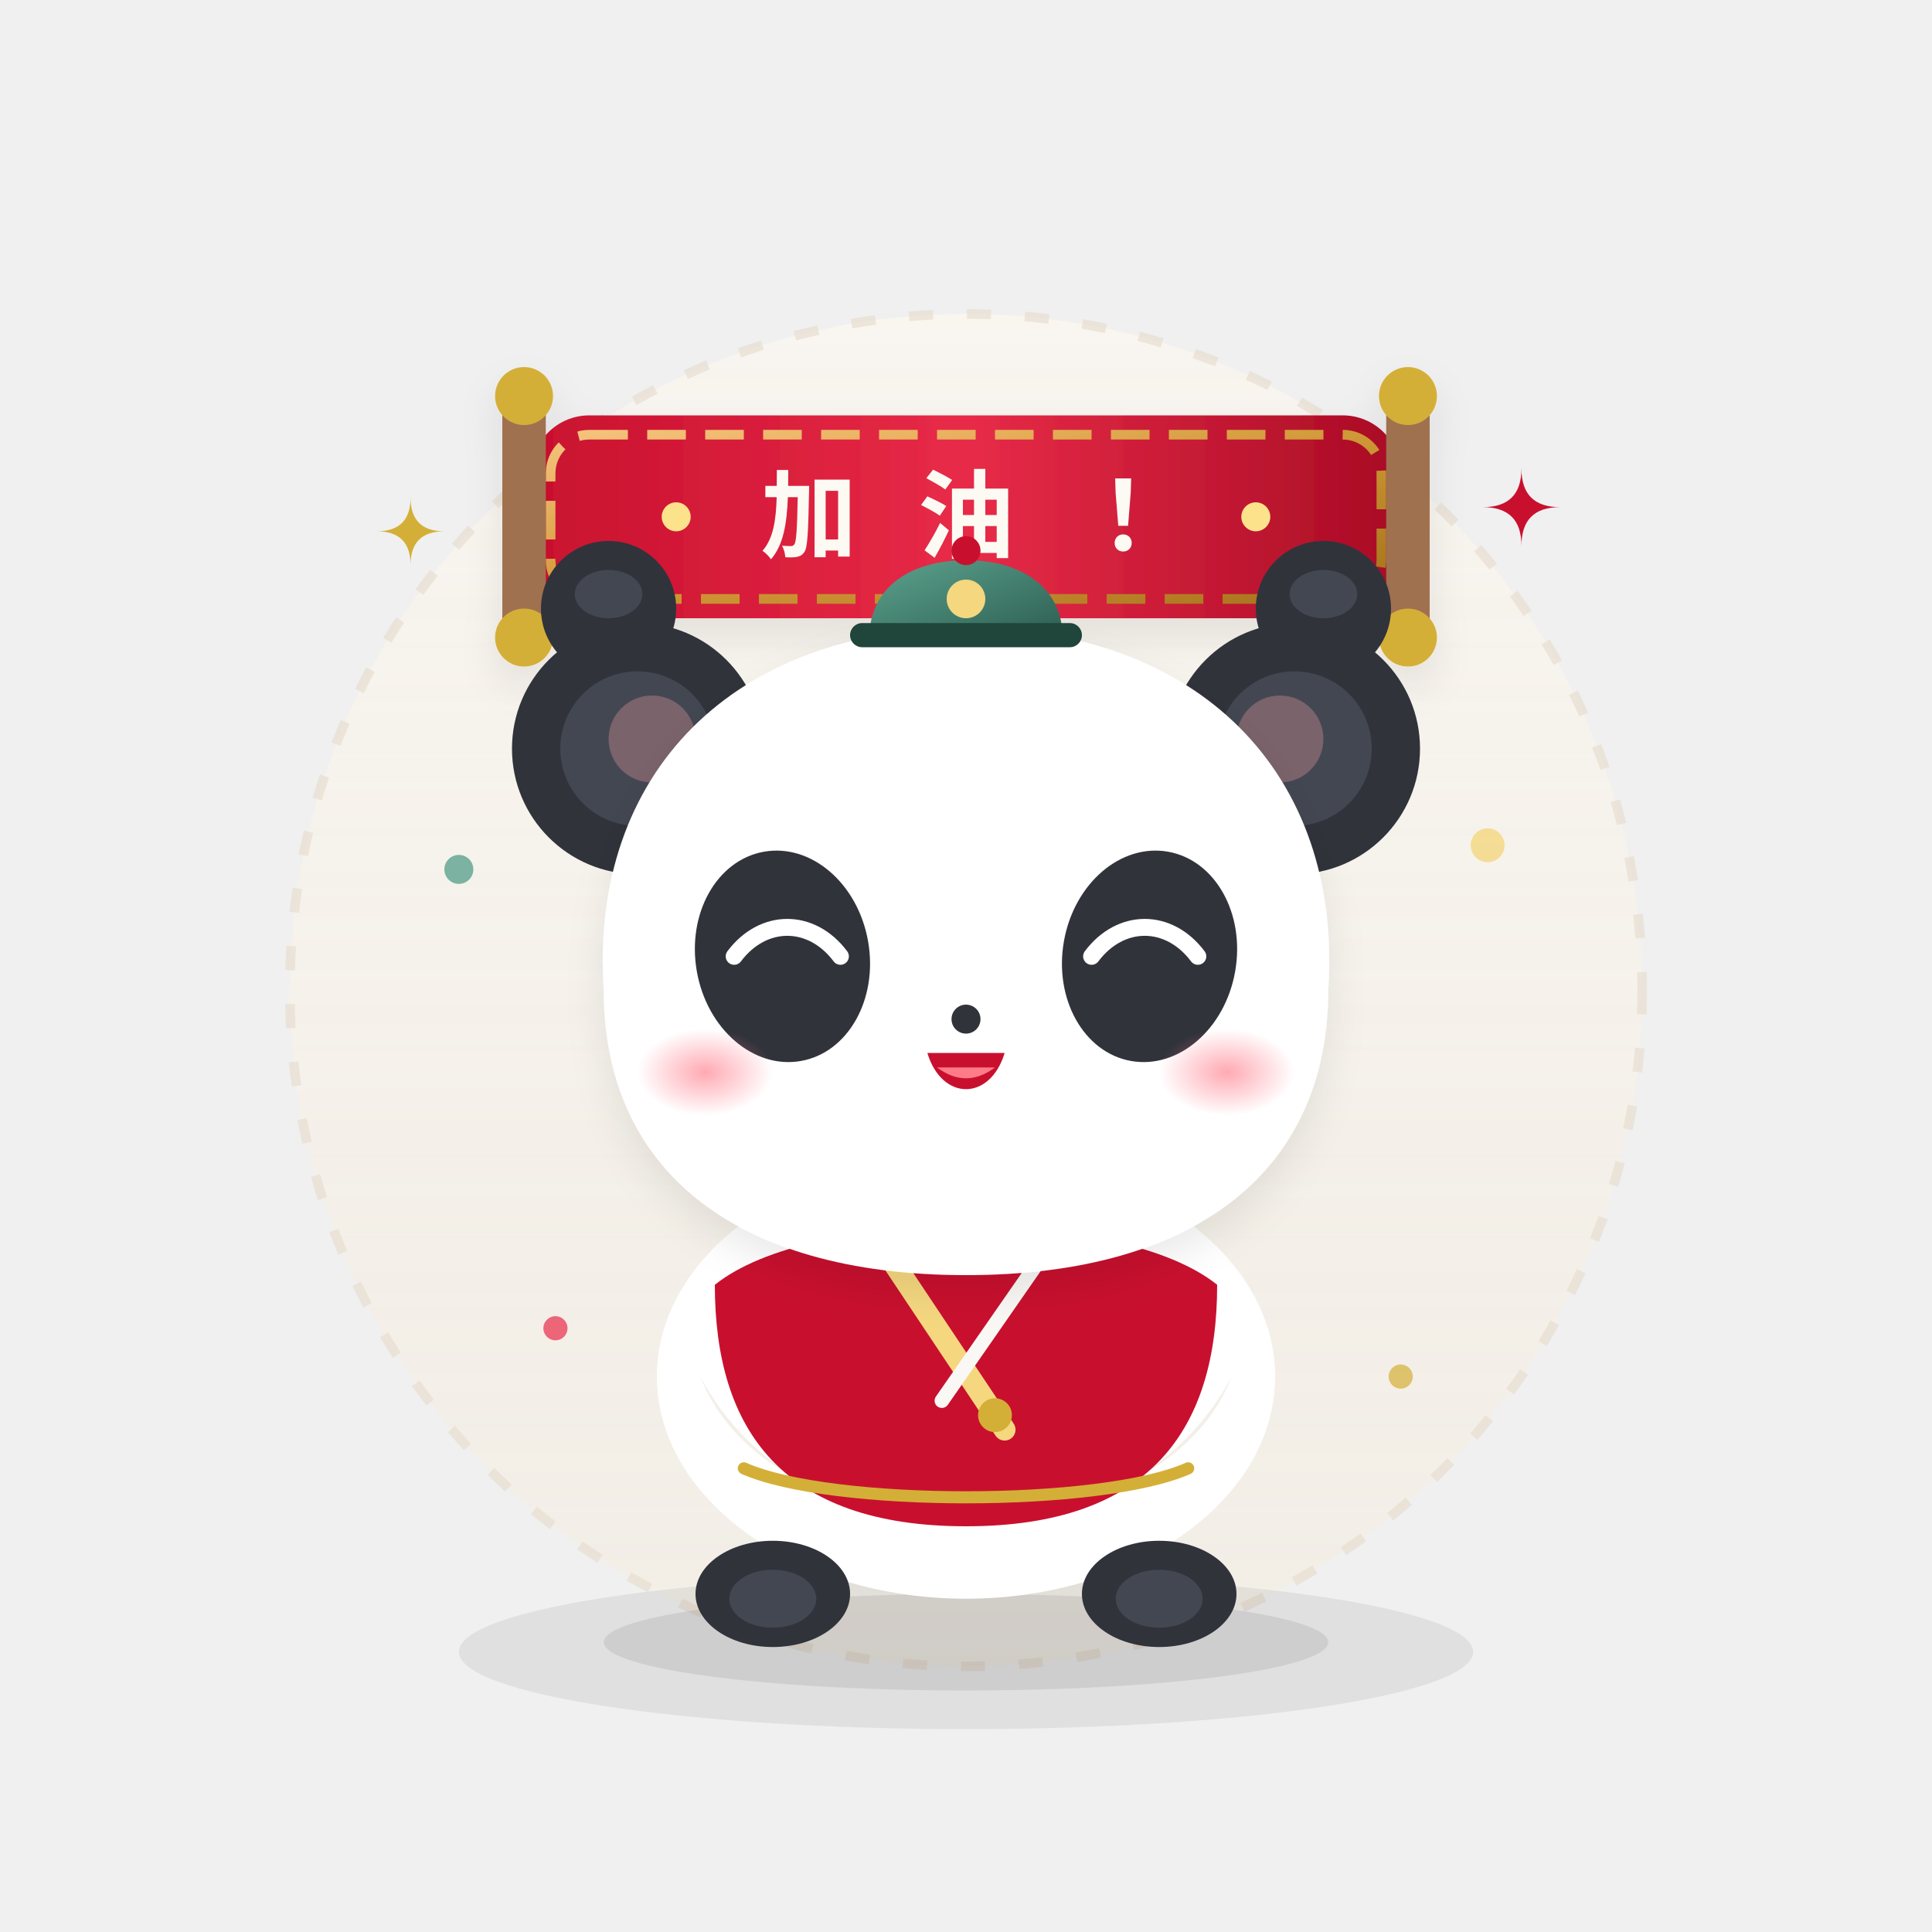
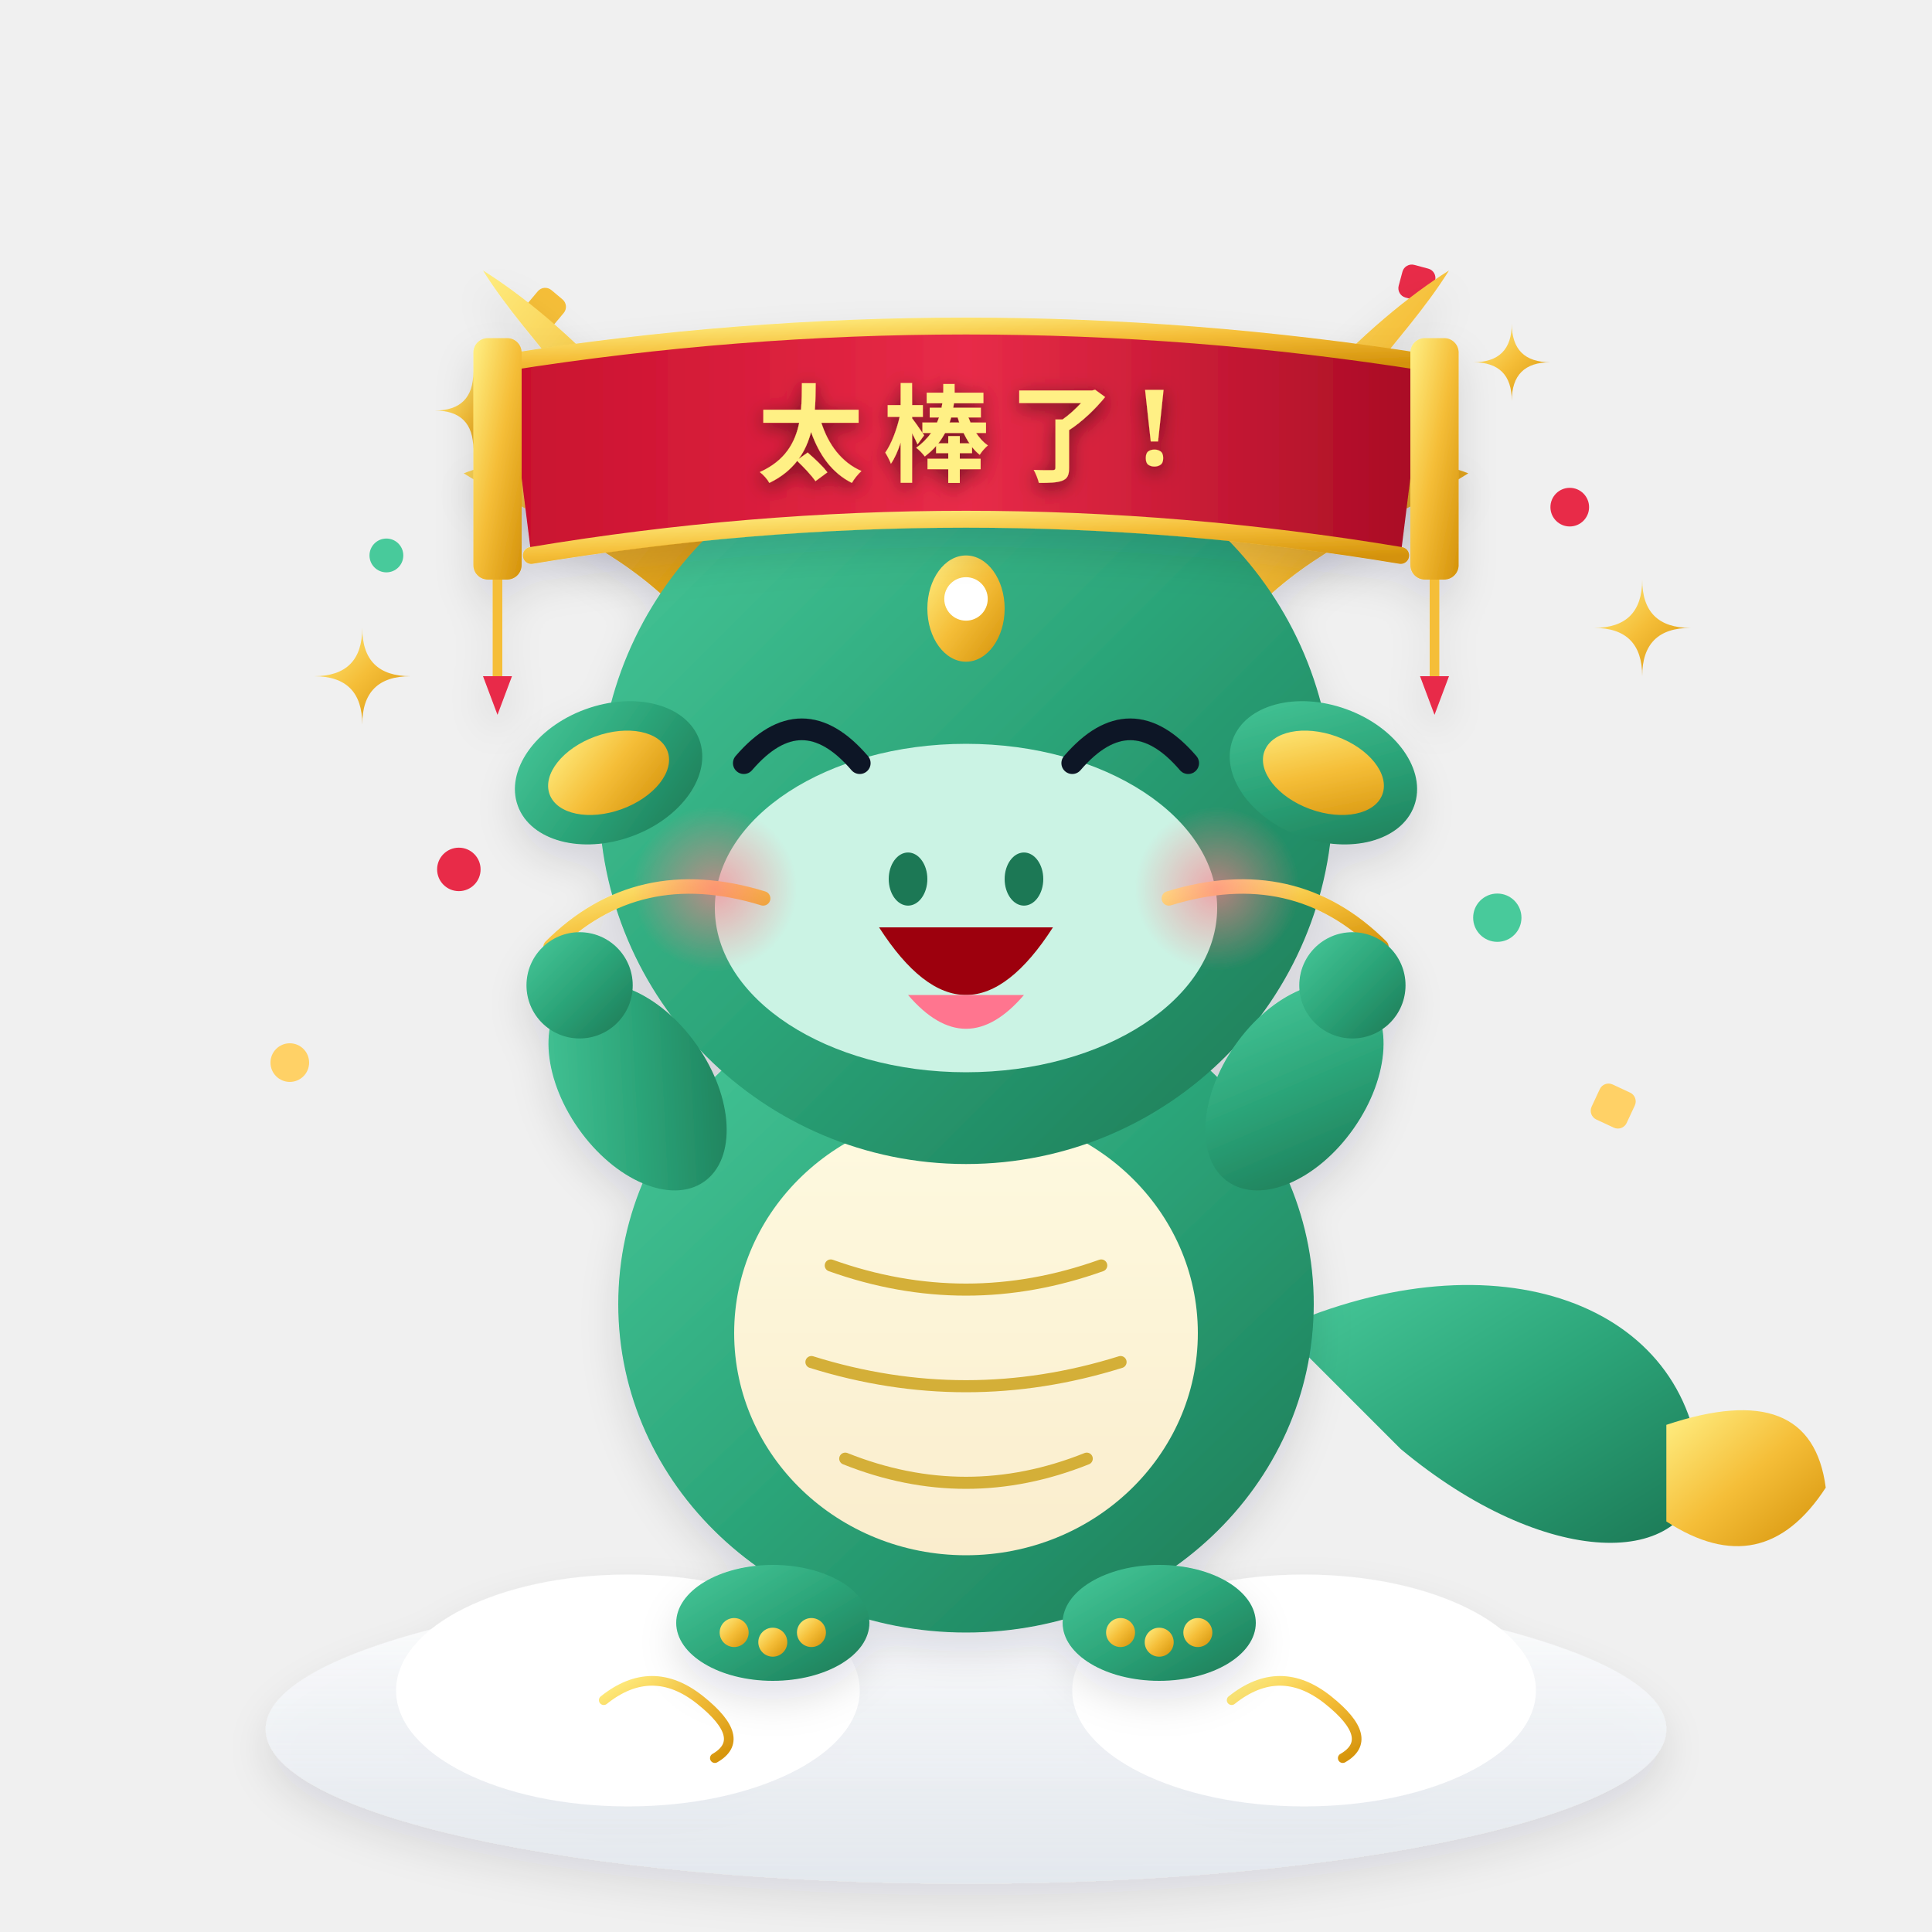
<svg xmlns="http://www.w3.org/2000/svg" viewBox="0 0 400 400" width="100%" height="100%">
  <defs>
-     <linearGradient id="cheerCloudGrad" x1="0%" y1="0%" x2="0%" y2="100%">
-       <stop offset="0%" stop-color="#fff9f0" stop-opacity="0.95" />
-       <stop offset="100%" stop-color="#f5ecdb" stop-opacity="0.75" />
+     <linearGradient id="cheerJadeGrad" x1="0%" y1="0%" x2="100%" y2="100%">
+       <stop offset="0%" stop-color="#48ca9b" />
+       <stop offset="50%" stop-color="#2ca579" />
+       <stop offset="100%" stop-color="#1b7855" />
    </linearGradient>
    <linearGradient id="cheerGoldGrad" x1="0%" y1="0%" x2="100%" y2="100%">
-       <stop offset="0%" stop-color="#fce28b" />
-       <stop offset="50%" stop-color="#d4af37" />
-       <stop offset="100%" stop-color="#a3821a" />
+       <stop offset="0%" stop-color="#fff085" />
+       <stop offset="50%" stop-color="#f5be38" />
+       <stop offset="100%" stop-color="#d4920a" />
+     </linearGradient>
+     <linearGradient id="cheerBellyGrad" x1="0%" y1="0%" x2="0%" y2="100%">
+       <stop offset="0%" stop-color="#fefae0" />
+       <stop offset="100%" stop-color="#faedcd" />
    </linearGradient>
    <linearGradient id="bannerRedGrad" x1="0%" y1="0%" x2="100%" y2="0%">
      <stop offset="0%" stop-color="#c8102e" />
      <stop offset="50%" stop-color="#e82b48" />
      <stop offset="100%" stop-color="#a80b24" />
    </linearGradient>
-     <linearGradient id="cheerJadeGrad" x1="0%" y1="0%" x2="100%" y2="100%">
-       <stop offset="0%" stop-color="#5ca38e" />
-       <stop offset="100%" stop-color="#2d5e51" />
+     <linearGradient id="cheerCloudGrad" x1="0%" y1="0%" x2="0%" y2="100%">
+       <stop offset="0%" stop-color="#ffffff" stop-opacity="0.95" />
+       <stop offset="100%" stop-color="#e2e8f0" stop-opacity="0.75" />
    </linearGradient>
    <radialGradient id="cheerBlush" cx="50%" cy="50%" r="50%">
      <stop offset="0%" stop-color="#ff7b89" stop-opacity="0.65" />
      <stop offset="100%" stop-color="#ff7b89" stop-opacity="0" />
    </radialGradient>
-     <filter id="softShadow" x="-20%" y="-20%" width="140%" height="140%">
-       <feDropShadow dx="0" dy="4" stdDeviation="4" flood-color="#2b2b2b" flood-opacity="0.08" />
+     <filter id="cheerShadow" x="-20%" y="-20%" width="140%" height="140%">
+       <feDropShadow dx="0" dy="4" stdDeviation="4" flood-color="#0f172a" flood-opacity="0.12" />
    </filter>
  </defs>
  <style>
-     /* CSS Animations for lively cheering panda */
-     .cheer-bounce {
-       animation: cheerBounce 2.8s ease-in-out infinite;
-       transform-origin: 200px 320px;
+     .cheer-jump {
+       animation: dragonCheerJump 2.4s ease-in-out infinite;
+       transform-origin: 200px 300px;
    }
    .banner-wave {
-       animation: bannerWave 2.8s ease-in-out infinite;
-       transform-origin: 200px 105px;
+       animation: bannerWave 2.4s ease-in-out infinite;
+       transform-origin: 200px 90px;
+     }
+     .tail-wag {
+       animation: tailCheerWag 1.8s ease-in-out infinite;
+       transform-origin: 270px 290px;
    }
    .confetti-pop-1 {
-       animation: popSparkle 2.2s ease-in-out infinite alternate;
+       animation: popSparkle 2s ease-in-out infinite alternate;
    }
    .confetti-pop-2 {
-       animation: popSparkle 2.2s ease-in-out infinite alternate 1.1s;
-     }
-     .ears-wiggle {
-       animation: earTwitch 3.4s ease-in-out infinite;
-       transform-origin: 200px 175px;
+       animation: popSparkle 2s ease-in-out infinite alternate 1s;
    }

-     @keyframes cheerBounce {
+     @keyframes dragonCheerJump {
      0%, 100% {
-         transform: translateY(0) scale(1, 1);
+         transform: translateY(0) scale(1);
      }
-       30% {
-         transform: translateY(-8px) scale(1.02, 0.98);
-       }
-       50% {
-         transform: translateY(-12px) scale(0.98, 1.02);
+       40% {
+         transform: translateY(-16px) scale(1.03);
      }
      70% {
-         transform: translateY(-2px) scale(1.01, 0.99);
+         transform: translateY(-6px) scale(1.01);
      }
    }
- 
    @keyframes bannerWave {
      0%, 100% {
-         transform: rotate(-1deg);
+         transform: rotate(0deg);
      }
      50% {
        transform: rotate(2deg) translateY(-2px);
      }
    }
- 
+     @keyframes tailCheerWag {
+       0%, 100% {
+         transform: rotate(-4deg);
+       }
+       50% {
+         transform: rotate(10deg);
+       }
+     }
    @keyframes popSparkle {
      0% {
-         opacity: 0.3;
-         transform: scale(0.7) rotate(0deg);
+         opacity: 0.35;
+         transform: scale(0.85);
      }
      100% {
        opacity: 1;
-         transform: scale(1.15) rotate(20deg);
+         transform: scale(1.18);
      }
    }
- 
-     @keyframes earTwitch {
-       0%, 80%, 100% { transform: rotate(0deg); }
-       85% { transform: rotate(-2deg); }
-       90% { transform: rotate(2deg); }
-     }
  </style>
-   <circle cx="200" cy="205" r="140" fill="url(#cheerCloudGrad)" opacity="0.6" />
-   <circle cx="200" cy="205" r="140" fill="none" stroke="#e6dbcc" stroke-width="2" stroke-dasharray="5 7" opacity="0.6" />
-   <ellipse cx="200" cy="342" rx="105" ry="16" fill="#2b2b2b" opacity="0.08" />
-   <ellipse cx="200" cy="340" rx="75" ry="10" fill="#2b2b2b" opacity="0.1" />
-   <g class="cheer-bounce">
-     <g class="banner-wave">
-       <g filter="url(#softShadow)">
-         <rect x="110" y="86" width="180" height="42" rx="12" fill="url(#bannerRedGrad)" />
-         <rect x="114" y="90" width="172" height="34" rx="8" fill="none" stroke="url(#cheerGoldGrad)" stroke-width="2" stroke-dasharray="8 4" opacity="0.85" />
-         <rect x="104" y="82" width="9" height="50" rx="4" fill="#a0714f" />
-         <circle cx="108.5" cy="82" r="6" fill="#d4af37" />
-         <circle cx="108.5" cy="132" r="6" fill="#d4af37" />
-         <rect x="287" y="82" width="9" height="50" rx="4" fill="#a0714f" />
-         <circle cx="291.5" cy="82" r="6" fill="#d4af37" />
-         <circle cx="291.5" cy="132" r="6" fill="#d4af37" />
-         <text x="200" y="114" font-family="'Noto Serif SC', serif" font-size="20" fill="#fdfaf3" font-weight="900" text-anchor="middle" letter-spacing="4">加 油 ！</text>
-         <circle cx="140" cy="107" r="3" fill="#fce28b" />
-         <circle cx="260" cy="107" r="3" fill="#fce28b" />
-       </g>
-       <circle cx="126" cy="126" r="14" fill="#31333b" />
-       <ellipse cx="126" cy="123" rx="7" ry="5" fill="#434752" />
-       <circle cx="274" cy="126" r="14" fill="#31333b" />
-       <ellipse cx="274" cy="123" rx="7" ry="5" fill="#434752" />
-     </g>
-     <g class="ears-wiggle">
-       <circle cx="132" cy="155" r="26" fill="#31333b" />
-       <circle cx="132" cy="155" r="16" fill="#434752" />
-       <circle cx="135" cy="153" r="9" fill="#fca5a5" opacity="0.3" />
-       <circle cx="268" cy="155" r="26" fill="#31333b" />
-       <circle cx="268" cy="155" r="16" fill="#434752" />
-       <circle cx="265" cy="153" r="9" fill="#fca5a5" opacity="0.3" />
-     </g>
-     <g id="cheer-body">
-       <ellipse cx="200" cy="285" rx="64" ry="46" fill="#ffffff" />
-       <path d="M145 285 C 160 324 240 324 255 285 C 245 304 225 315 200 315 C 175 315 155 304 145 285 Z" fill="#ebe4d8" opacity="0.6" />
-       <path d="M148 266 C 148 296 162 316 200 316 C 238 316 252 296 252 266 C 242 258 222 254 200 254 C 178 254 158 258 148 266 Z" fill="#c8102e" />
-       <path d="M180 254 L 208 296" stroke="#f5d77f" stroke-width="4.5" stroke-linecap="round" />
-       <path d="M220 254 L 195 290" stroke="#faf8f5" stroke-width="3" stroke-linecap="round" />
-       <circle cx="206" cy="293" r="3.5" fill="#d4af37" />
-       <path d="M154 304 C 172 312 228 312 246 304" fill="none" stroke="#d4af37" stroke-width="2.5" stroke-linecap="round" />
-       <ellipse cx="160" cy="330" rx="16" ry="11" fill="#31333b" />
-       <ellipse cx="240" cy="330" rx="16" ry="11" fill="#31333b" />
-       <ellipse cx="160" cy="331" rx="9" ry="6" fill="#434752" />
-       <ellipse cx="240" cy="331" rx="9" ry="6" fill="#434752" />
-     </g>
-     <g id="cheer-head">
-       <path d="M125 205 C 122 160 152 130 200 130 C 248 130 278 160 275 205 C 275 242 248 264 200 264 C 152 264 125 242 125 205 Z" fill="#ffffff" filter="url(#softShadow)" />
-       <ellipse cx="162" cy="198" rx="18" ry="22" fill="#31333b" transform="rotate(-10 162 198)" />
-       <ellipse cx="238" cy="198" rx="18" ry="22" fill="#31333b" transform="rotate(10 238 198)" />
-       <path d="M152 198 C 158 190 168 190 174 198" fill="none" stroke="#ffffff" stroke-width="3.5" stroke-linecap="round" />
-       <path d="M226 198 C 232 190 242 190 248 198" fill="none" stroke="#ffffff" stroke-width="3.5" stroke-linecap="round" />
-       <ellipse cx="146" cy="222" rx="14" ry="9" fill="url(#cheerBlush)" />
-       <ellipse cx="254" cy="222" rx="14" ry="9" fill="url(#cheerBlush)" />
-       <circle cx="200" cy="211" r="3" fill="#31333b" />
-       <path d="M192 218 C 195 228 205 228 208 218 Z" fill="#c8102e" />
-       <path d="M194 221 C 198 224 202 224 206 221" fill="#ff7b89" />
-       <g id="cheer-cap">
-         <path d="M180 132 C 180 122 188 116 200 116 C 212 116 220 122 220 132 Z" fill="url(#cheerJadeGrad)" />
-         <rect x="176" y="129" width="48" height="5" rx="2.5" fill="#20453b" />
-         <circle cx="200" cy="124" r="4" fill="#f5d77f" />
-         <circle cx="200" cy="114" r="3" fill="#c8102e" />
-       </g>
-     </g>
+   <g filter="url(#cheerShadow)">
+     <ellipse cx="200" cy="358" rx="145" ry="32" fill="url(#cheerCloudGrad)" />
+     <ellipse cx="130" cy="350" rx="48" ry="24" fill="#ffffff" />
+     <ellipse cx="270" cy="350" rx="48" ry="24" fill="#ffffff" />
+     <path d="M 125 352 Q 135 344 145 352 Q 155 360 148 364" fill="none" stroke="url(#cheerGoldGrad)" stroke-width="2" stroke-linecap="round" />
+     <path d="M 255 352 Q 265 344 275 352 Q 285 360 278 364" fill="none" stroke="url(#cheerGoldGrad)" stroke-width="2" stroke-linecap="round" />
  </g>
-   <g class="confetti-pop-1" transform="translate(85, 110)">
-     <path d="M0 -7 Q 0 0 7 0 Q 0 0 0 7 Q 0 0 -7 0 Q 0 0 0 -7 Z" fill="#d4af37" />
+   <g class="confetti-pop-1">
+     <path d="M 65 140 Q 75 140 75 130 Q 75 140 85 140 Q 75 140 75 150 Q 75 140 65 140 Z" fill="url(#cheerGoldGrad)" />
+     <path d="M 330 130 Q 340 130 340 120 Q 340 130 350 130 Q 340 130 340 140 Q 340 130 330 130 Z" fill="url(#cheerGoldGrad)" />
+     <circle cx="95" cy="180" r="4.5" fill="#e82b48" />
+     <circle cx="310" cy="190" r="5" fill="#48ca9b" />
+     <circle cx="60" cy="220" r="4" fill="#ffd166" />
+     <rect x="330" y="225" width="8" height="8" rx="2" fill="#ffd166" transform="rotate(25 334 229)" />
  </g>
-   <g class="confetti-pop-2" transform="translate(315, 105)">
-     <path d="M0 -8 Q 0 0 8 0 Q 0 0 0 8 Q 0 0 -8 0 Q 0 0 0 -8 Z" fill="#c8102e" />
+   <g class="confetti-pop-2">
+     <path d="M 90 85 Q 98 85 98 77 Q 98 85 106 85 Q 98 85 98 93 Q 98 85 90 85 Z" fill="url(#cheerGoldGrad)" />
+     <path d="M 305 75 Q 313 75 313 67 Q 313 75 321 75 Q 313 75 313 83 Q 313 75 305 75 Z" fill="url(#cheerGoldGrad)" />
+     <circle cx="80" cy="115" r="3.5" fill="#48ca9b" />
+     <circle cx="325" cy="105" r="4" fill="#e82b48" />
+     <rect x="110" y="60" width="7" height="7" rx="2" fill="#f5be38" transform="rotate(40 113 63)" />
+     <rect x="290" y="55" width="7" height="7" rx="2" fill="#e82b48" transform="rotate(15 293 58)" />
  </g>
-   <circle cx="95" cy="180" r="3" fill="#5ca38e" opacity="0.8" />
-   <circle cx="308" cy="175" r="3.5" fill="#f5d77f" opacity="0.8" />
-   <circle cx="115" cy="275" r="2.5" fill="#e82b48" opacity="0.7" />
-   <circle cx="290" cy="285" r="2.5" fill="#d4af37" opacity="0.7" />
+   <g class="tail-wag">
+     <path d="M 265 275 C 310 255, 350 270, 352 305 C 350 325, 320 325, 290 300 Z" fill="url(#cheerJadeGrad)" />
+     <path d="M 345 295 Q 375 285 378 308 Q 365 328 345 315 Z" fill="url(#cheerGoldGrad)" />
+   </g>
+   <g class="cheer-jump" filter="url(#cheerShadow)">
+     <ellipse cx="200" cy="270" rx="72" ry="68" fill="url(#cheerJadeGrad)" />
+     <ellipse cx="200" cy="276" rx="48" ry="46" fill="url(#cheerBellyGrad)" />
+     <path d="M 172 262 Q 200 272 228 262" fill="none" stroke="#d4af37" stroke-width="2.5" stroke-linecap="round" />
+     <path d="M 168 282 Q 200 292 232 282" fill="none" stroke="#d4af37" stroke-width="2.5" stroke-linecap="round" />
+     <path d="M 175 302 Q 200 312 225 302" fill="none" stroke="#d4af37" stroke-width="2.5" stroke-linecap="round" />
+     <polygon points="196,100 204,100 200,85" fill="url(#cheerGoldGrad)" />
+     <polygon points="196,118 204,118 200,104" fill="url(#cheerGoldGrad)" />
+     <ellipse cx="160" cy="336" rx="20" ry="12" fill="url(#cheerJadeGrad)" />
+     <ellipse cx="240" cy="336" rx="20" ry="12" fill="url(#cheerJadeGrad)" />
+     <circle cx="152" cy="338" r="3" fill="url(#cheerGoldGrad)" />
+     <circle cx="160" cy="340" r="3" fill="url(#cheerGoldGrad)" />
+     <circle cx="168" cy="338" r="3" fill="url(#cheerGoldGrad)" />
+     <circle cx="232" cy="338" r="3" fill="url(#cheerGoldGrad)" />
+     <circle cx="240" cy="340" r="3" fill="url(#cheerGoldGrad)" />
+     <circle cx="248" cy="338" r="3" fill="url(#cheerGoldGrad)" />
+     <path d="M 152 120 C 142 90, 116 66, 100 56 C 110 72, 124 82, 132 106 C 118 96, 106 94, 96 98 C 112 108, 125 112, 138 124 Z" fill="url(#cheerGoldGrad)" />
+     <path d="M 248 120 C 258 90, 284 66, 300 56 C 290 72, 276 82, 268 106 C 282 96, 294 94, 304 98 C 288 108, 275 112, 262 124 Z" fill="url(#cheerGoldGrad)" />
+     <circle cx="200" cy="165" r="76" fill="url(#cheerJadeGrad)" />
+     <ellipse cx="126" cy="160" rx="20" ry="14" fill="url(#cheerJadeGrad)" transform="rotate(-20 126 160)" />
+     <ellipse cx="126" cy="160" rx="13" ry="8" fill="url(#cheerGoldGrad)" transform="rotate(-20 126 160)" />
+     <ellipse cx="274" cy="160" rx="20" ry="14" fill="url(#cheerJadeGrad)" transform="rotate(20 274 160)" />
+     <ellipse cx="274" cy="160" rx="13" ry="8" fill="url(#cheerGoldGrad)" transform="rotate(20 274 160)" />
+     <ellipse cx="200" cy="126" rx="8" ry="11" fill="url(#cheerGoldGrad)" />
+     <circle cx="200" cy="124" r="4.5" fill="#ffffff" />
+     <ellipse cx="200" cy="188" rx="52" ry="34" fill="#cbf3e4" />
+     <ellipse cx="188" cy="182" rx="4" ry="5.5" fill="#1b7855" />
+     <ellipse cx="212" cy="182" rx="4" ry="5.5" fill="#1b7855" />
+     <path d="M 182 192 Q 200 220 218 192 Z" fill="#9d0208" />
+     <path d="M 188 206 Q 200 220 212 206 Z" fill="#ff758f" />
+     <path d="M 158 186 Q 132 178 114 196" fill="none" stroke="url(#cheerGoldGrad)" stroke-width="3" stroke-linecap="round" />
+     <path d="M 242 186 Q 268 178 286 196" fill="none" stroke="url(#cheerGoldGrad)" stroke-width="3" stroke-linecap="round" />
+     <circle cx="148" cy="184" r="17" fill="url(#cheerBlush)" />
+     <circle cx="252" cy="184" r="17" fill="url(#cheerBlush)" />
+     <path d="M 154 158 Q 166 144 178 158" fill="none" stroke="#111827" stroke-width="4.5" stroke-linecap="round" />
+     <path d="M 222 158 Q 234 144 246 158" fill="none" stroke="#111827" stroke-width="4.5" stroke-linecap="round" />
+     <ellipse cx="132" cy="225" rx="15" ry="24" fill="url(#cheerJadeGrad)" transform="rotate(-35 132 225)" />
+     <circle cx="120" cy="204" r="11" fill="url(#cheerJadeGrad)" />
+     <ellipse cx="268" cy="225" rx="15" ry="24" fill="url(#cheerJadeGrad)" transform="rotate(35 268 225)" />
+     <circle cx="280" cy="204" r="11" fill="url(#cheerJadeGrad)" />
+   </g>
+   <g class="banner-wave" filter="url(#cheerShadow)">
+     <path d="M 105 75 Q 200 60 295 75 L 290 115 Q 200 100 110 115 Z" fill="url(#bannerRedGrad)" />
+     <path d="M 105 75 Q 200 60 295 75" fill="none" stroke="url(#cheerGoldGrad)" stroke-width="3.5" stroke-linecap="round" />
+     <path d="M 110 115 Q 200 100 290 115" fill="none" stroke="url(#cheerGoldGrad)" stroke-width="3.5" stroke-linecap="round" />
+     <rect x="98" y="70" width="10" height="50" rx="3" fill="url(#cheerGoldGrad)" />
+     <rect x="292" y="70" width="10" height="50" rx="3" fill="url(#cheerGoldGrad)" />
+     <line x1="103" y1="120" x2="103" y2="140" stroke="#f5be38" stroke-width="2" />
+     <polygon points="100,140 106,140 103,148" fill="#e82b48" />
+     <line x1="297" y1="120" x2="297" y2="140" stroke="#f5be38" stroke-width="2" />
+     <polygon points="294,140 300,140 297,148" fill="#e82b48" />
+     <text x="200" y="98" font-family="'Noto Serif SC', 'Songti SC', 'STSong', serif" font-size="22" font-weight="900" fill="#fff085" text-anchor="middle" letter-spacing="4" filter="drop-shadow(0 1px 2px rgba(0,0,0,0.5))">太棒了!</text>
+   </g>
</svg>
